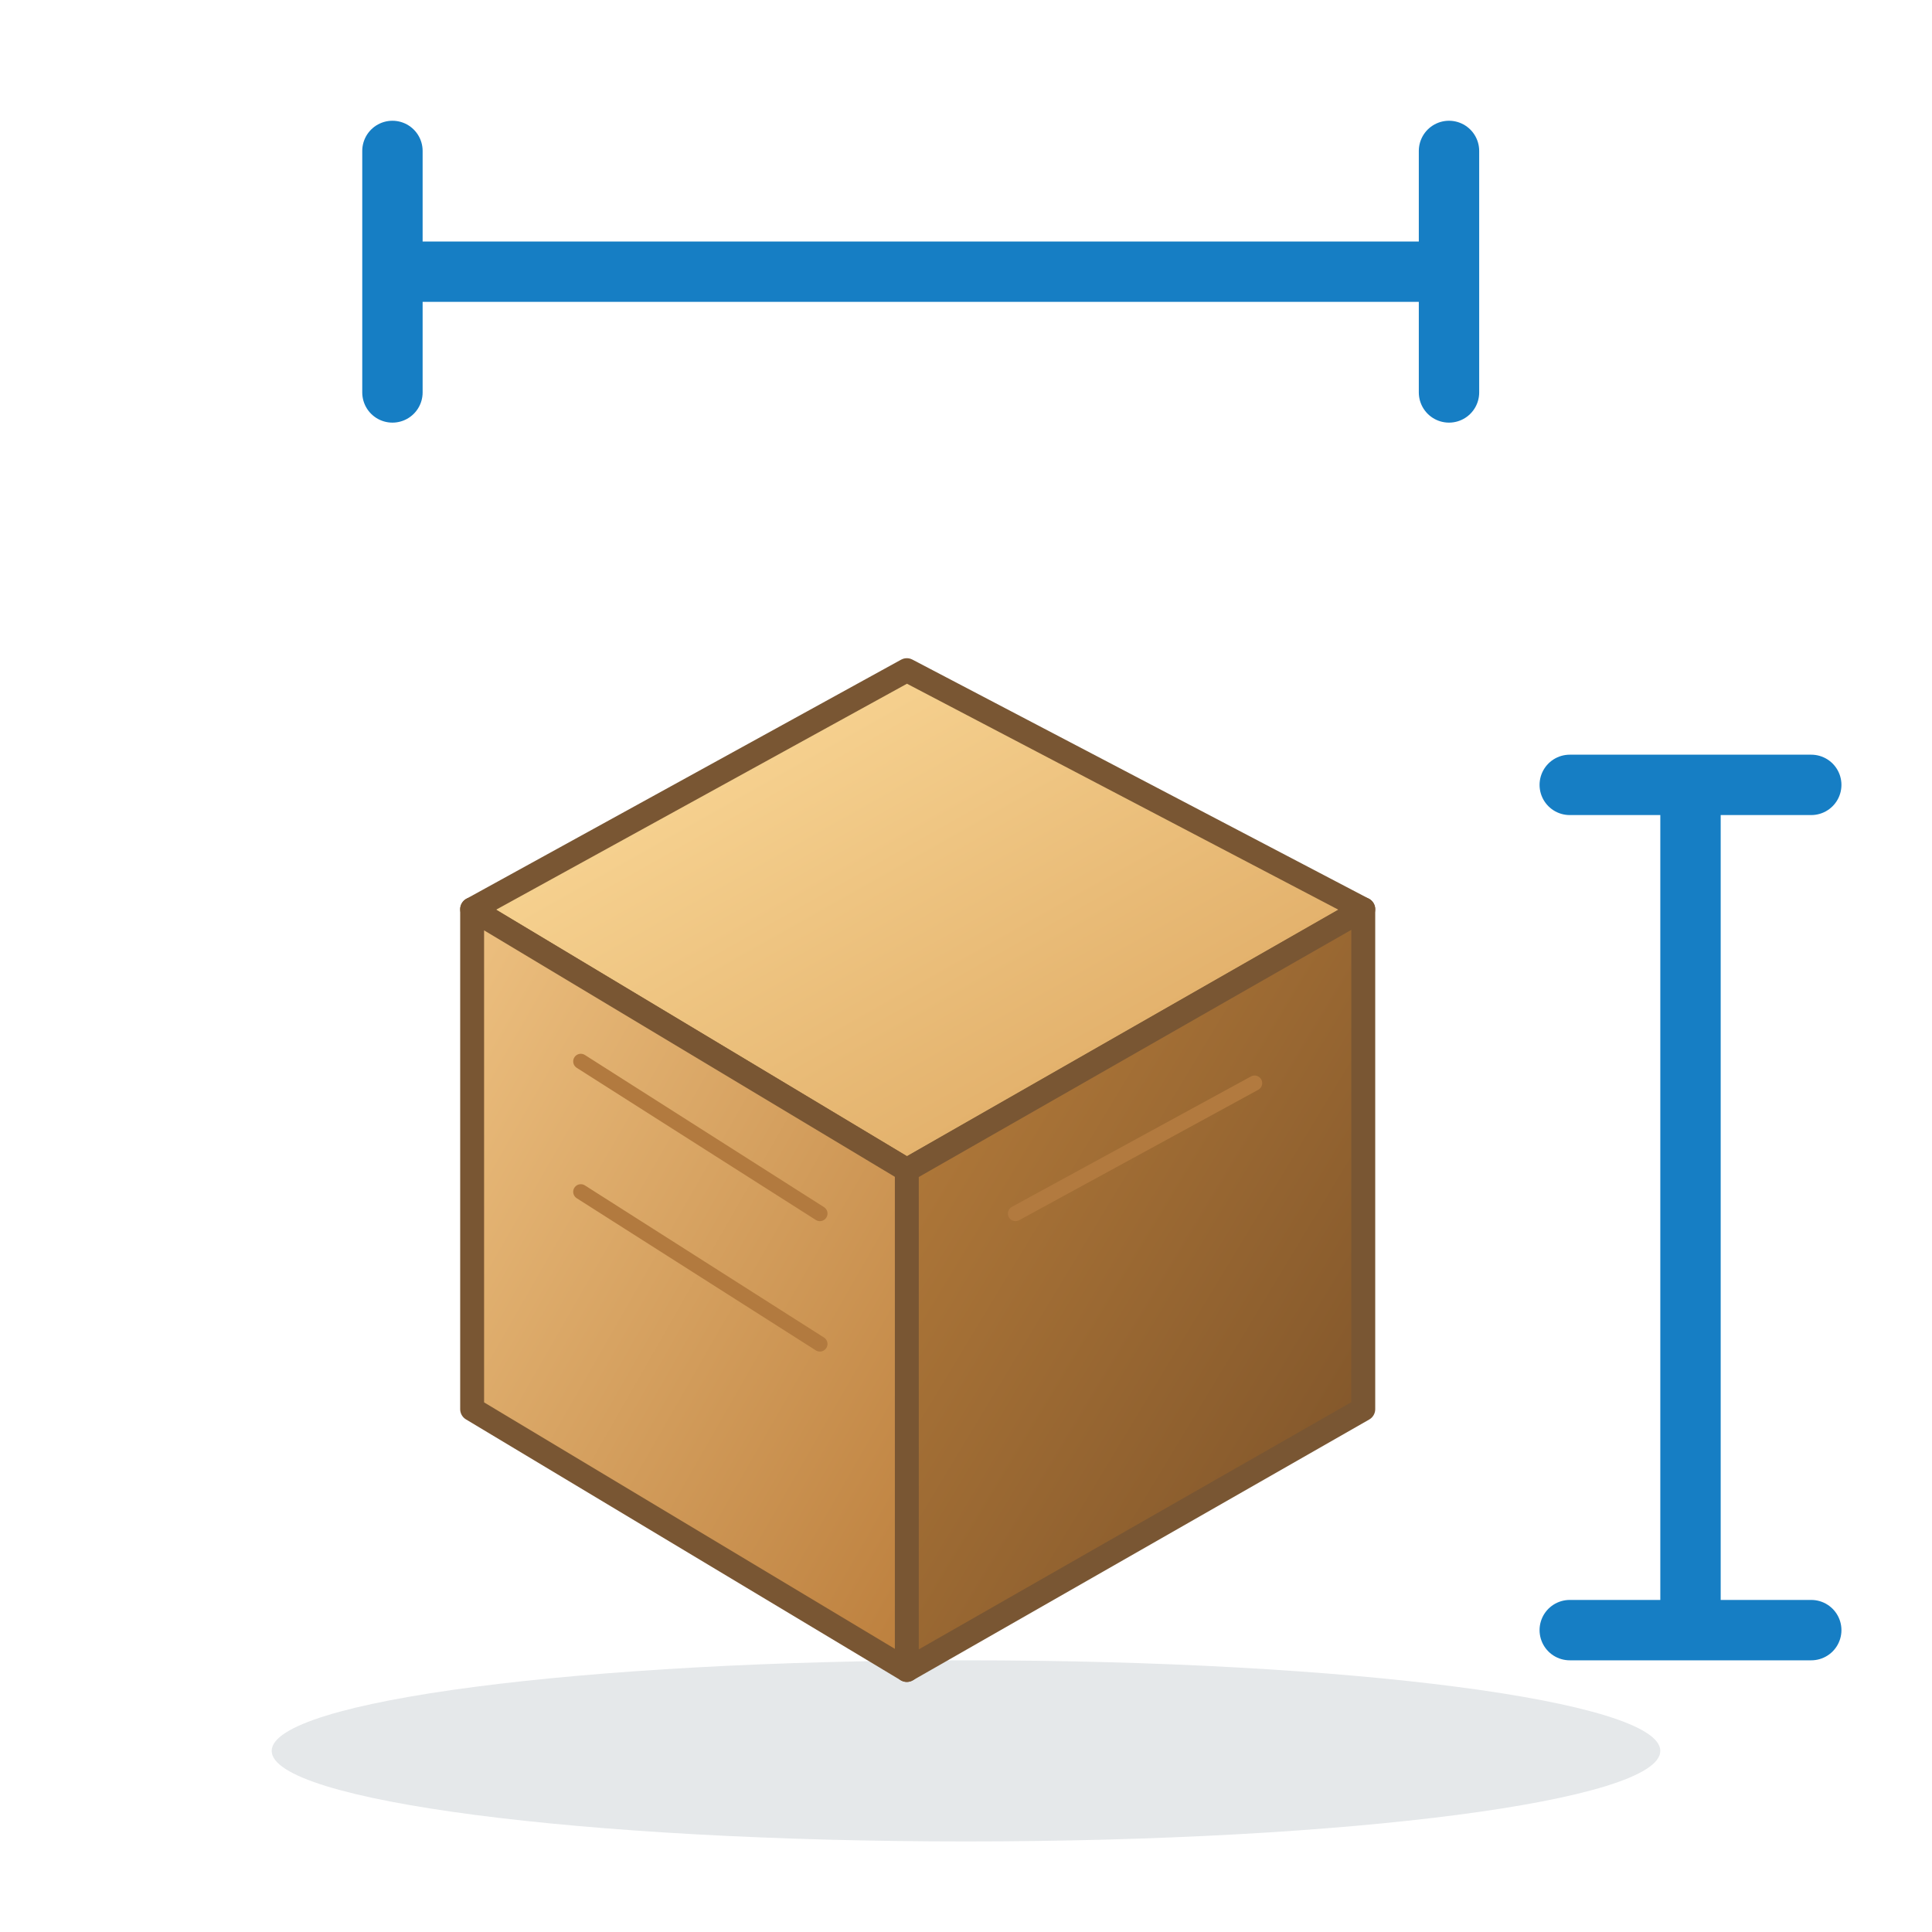
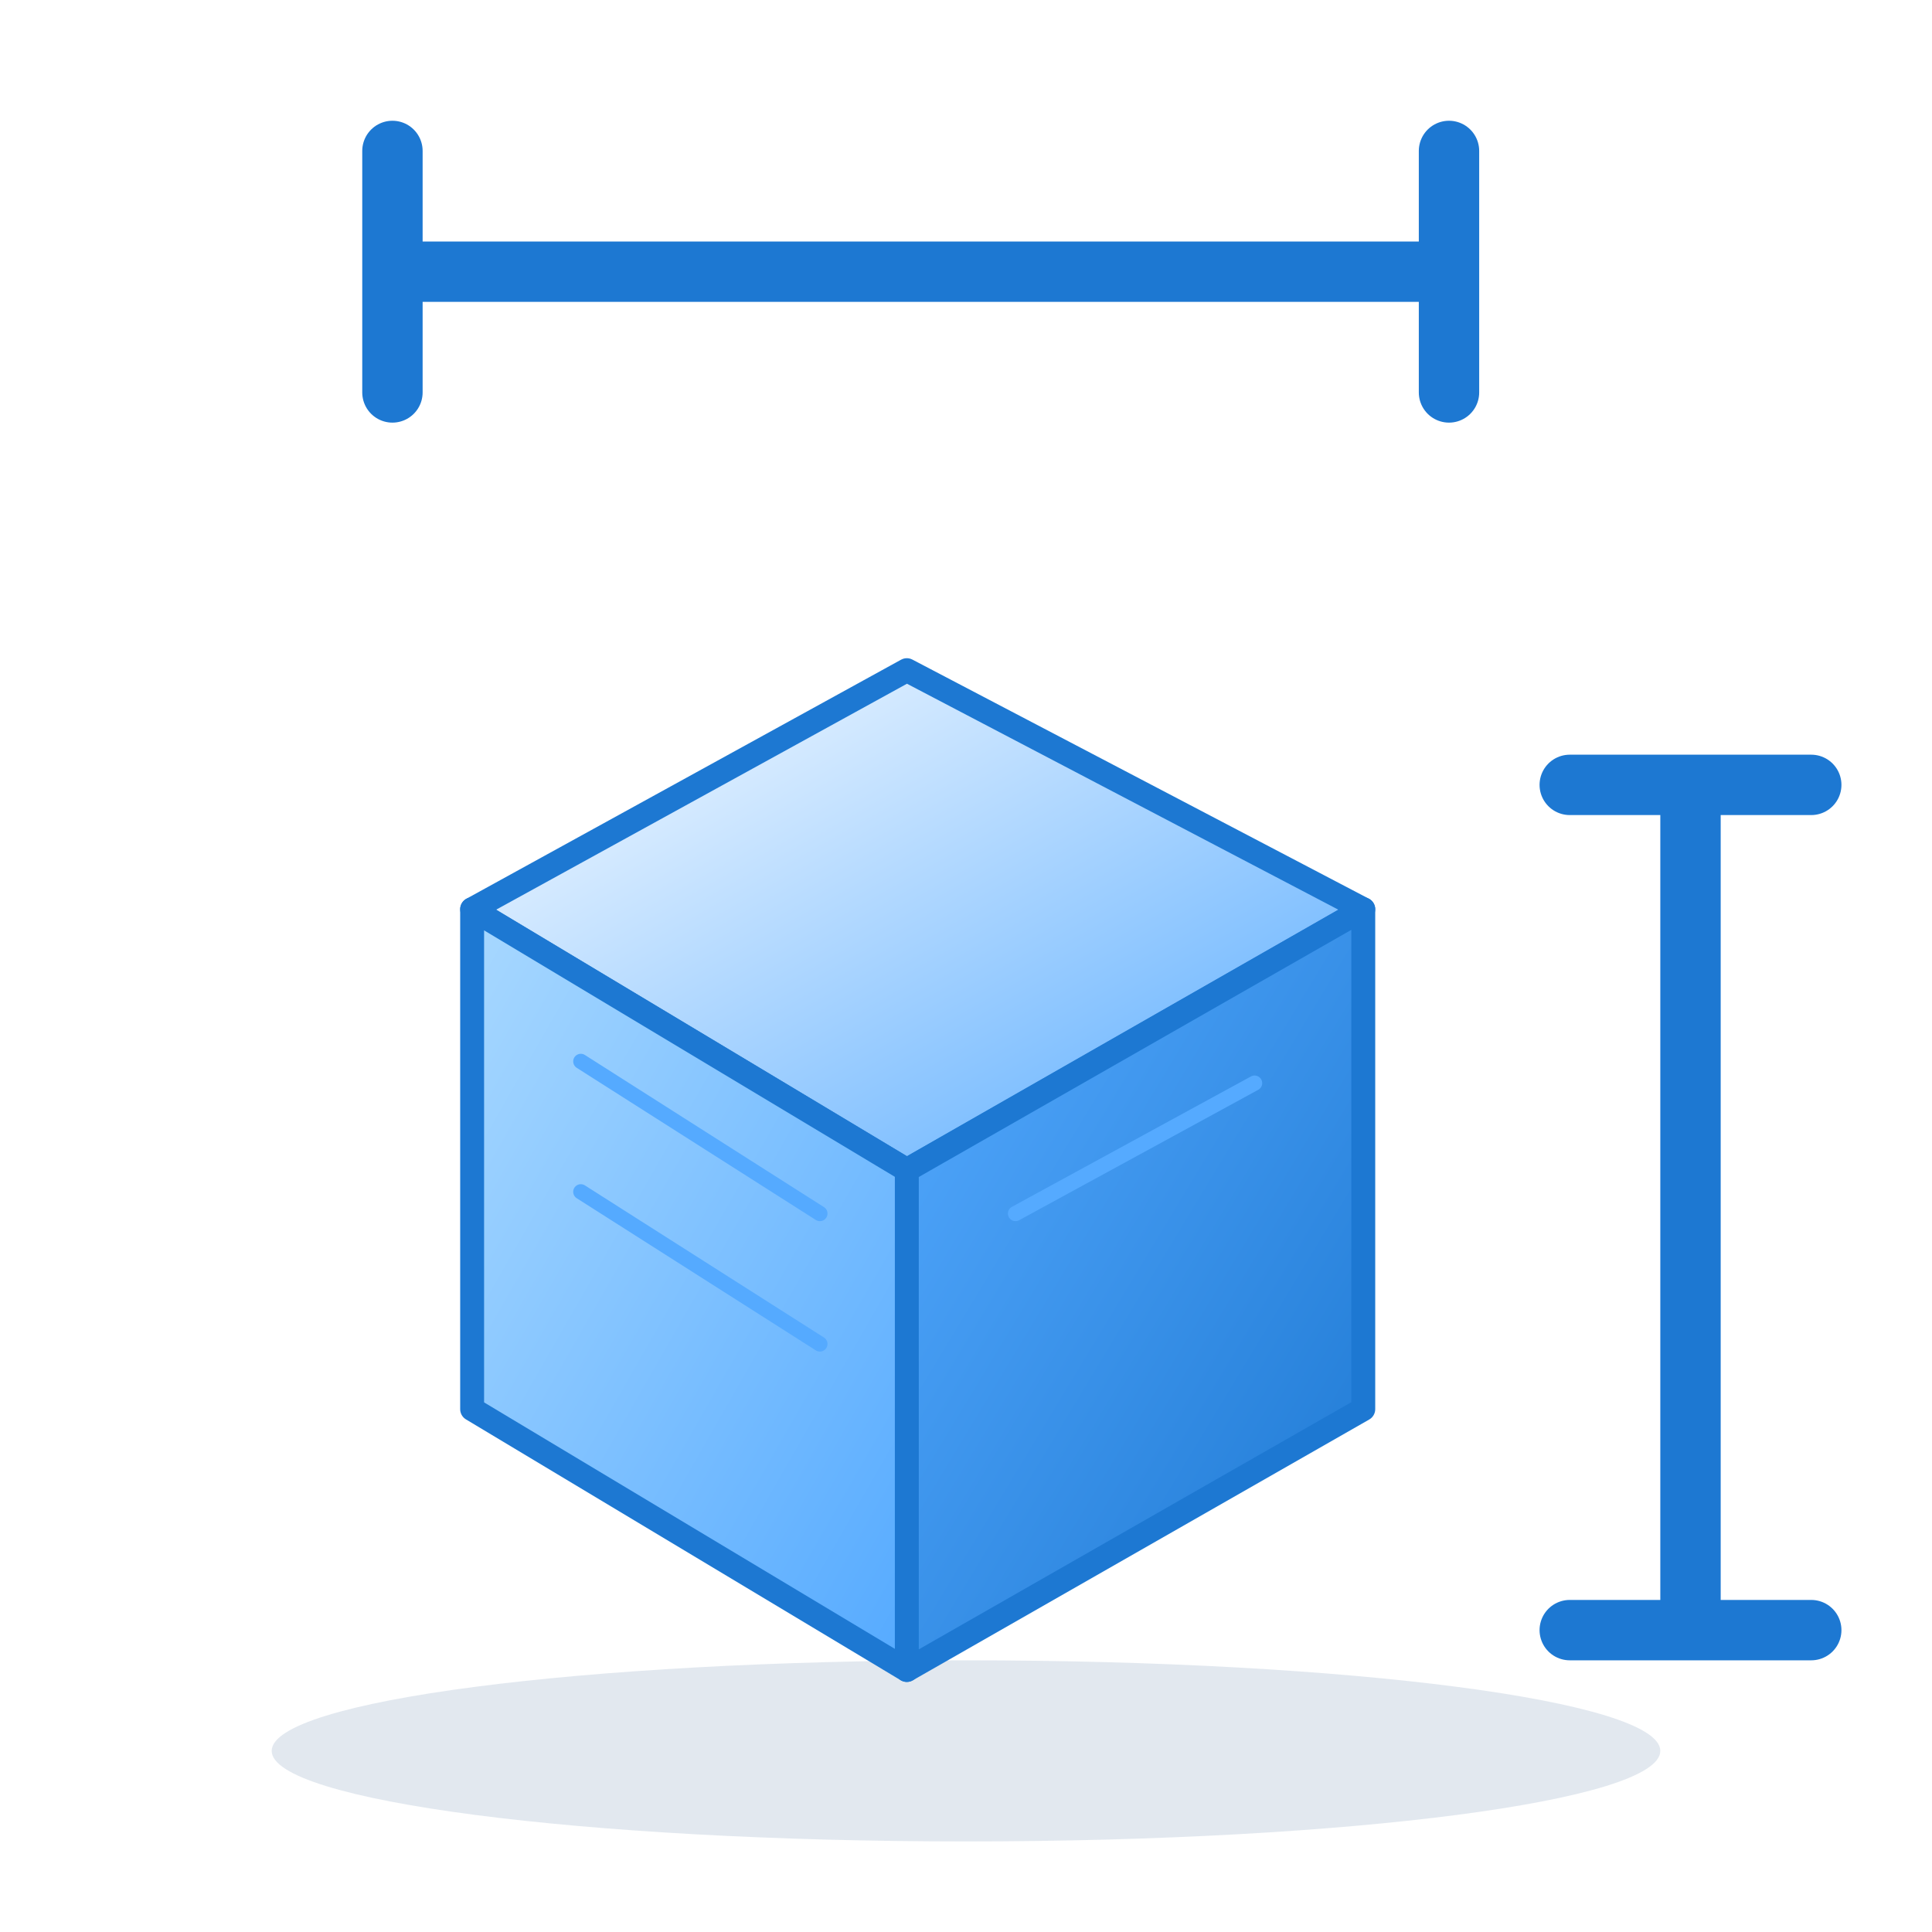
<svg xmlns="http://www.w3.org/2000/svg" width="64" height="64" viewBox="0 0 64 64">
  <defs>
    <linearGradient id="wood" x1="0" y1="0" x2="1" y2="1">
-       <stop stop-color="#EDC080" />
-       <stop offset="1" stop-color="#BC7F3D" />
+       <stop stop-color="#A8D8FF" />
+       <stop offset="1" stop-color="#55AAFF" />
    </linearGradient>
    <linearGradient id="top" x1="0" y1="0" x2="1" y2="1">
-       <stop stop-color="#FFE0A0" />
-       <stop offset="1" stop-color="#D9A15A" />
+       <stop stop-color="#FFFFFF" />
+       <stop offset="1" stop-color="#55AAFF" />
    </linearGradient>
    <linearGradient id="side" x1="0" y1="0" x2="1" y2="1">
-       <stop stop-color="#B97F3C" />
-       <stop offset="1" stop-color="#795028" />
+       <stop stop-color="#55AAFF" />
+       <stop offset="1" stop-color="#1D78D2" />
    </linearGradient>
    <linearGradient id="metal" x1="0" y1="0" x2="1" y2="1">
-       <stop stop-color="#E9F1F7" />
-       <stop offset="1" stop-color="#8B9EAD" />
+       <stop stop-color="#FFFFFF" />
+       <stop offset="1" stop-color="#55AAFF" />
    </linearGradient>
    <linearGradient id="blue" x1="0" y1="0" x2="1" y2="1">
-       <stop stop-color="#40BBF2" />
-       <stop offset="1" stop-color="#1555A4" />
+       <stop stop-color="#55AAFF" />
+       <stop offset="1" stop-color="#1D78D2" />
    </linearGradient>
    <linearGradient id="teal" x1="0" y1="0" x2="1" y2="1">
-       <stop stop-color="#59D2CE" />
-       <stop offset="1" stop-color="#178B99" />
+       <stop stop-color="#A8D8FF" />
+       <stop offset="1" stop-color="#55AAFF" />
    </linearGradient>
    <linearGradient id="purple" x1="0" y1="0" x2="1" y2="1">
-       <stop stop-color="#B5A0E6" />
-       <stop offset="1" stop-color="#7650B3" />
+       <stop stop-color="#55AAFF" />
+       <stop offset="1" stop-color="#1D78D2" />
    </linearGradient>
    <linearGradient id="paper" x1="0" y1="0" x2="1" y2="1">
      <stop stop-color="#FFFFFF" />
-       <stop offset="1" stop-color="#DFE5F2" />
+       <stop offset="1" stop-color="#FFFFFF" />
    </linearGradient>
  </defs>
-   <ellipse cx="32" cy="58" rx="23" ry="3" fill="#20384B" opacity=".12" />
-   <g stroke="#435C70" stroke-width="1.7" stroke-linecap="round" stroke-linejoin="round">
+   <ellipse cx="32" cy="58" rx="23" ry="3" fill="#0A3D7A" opacity=".12" />
+   <g stroke="#1D78D2" stroke-width="1.7" stroke-linecap="round" stroke-linejoin="round">
    <g transform="translate(7 15) scale(.72)">
      <g transform="translate(0 0)">
-         <path d="M12 21L32 10 53 21 32 33Z" fill="url(#top)" stroke="#795633" stroke-width="1.1" stroke-linejoin="round" />
-         <path d="M12 21L32 33V56L12 44Z" fill="url(#wood)" stroke="#795633" stroke-width="1.1" stroke-linejoin="round" />
-         <path d="M32 33L53 21V44L32 56Z" fill="url(#side)" stroke="#795633" stroke-width="1.1" stroke-linejoin="round" />
-         <path d="M17 28L28 35M17 34L28 41M37 35L48 29" fill="none" stroke="#B27A3F" stroke-width="0.7" stroke-linejoin="round" />
+         <path d="M12 21L32 10 53 21 32 33Z" fill="url(#top)" stroke="#1D78D2" stroke-width="1.1" stroke-linejoin="round" />
+         <path d="M12 21L32 33V56L12 44Z" fill="url(#wood)" stroke="#1D78D2" stroke-width="1.1" stroke-linejoin="round" />
+         <path d="M32 33L53 21V44L32 56Z" fill="url(#side)" stroke="#1D78D2" stroke-width="1.1" stroke-linejoin="round" />
+         <path d="M17 28L28 35M17 34L28 41M37 35L48 29" fill="none" stroke="#55AAFF" stroke-width="0.7" stroke-linejoin="round" />
      </g>
    </g>
-     <path d="M13 9H48M13 5V13M48 5V13M56 26V54M52 26H60M52 54H60" fill="none" stroke="#167EC4" stroke-width="2" stroke-linejoin="round" />
+     <path d="M13 9H48M13 5V13M48 5V13M56 26V54M52 26H60M52 54H60" fill="none" stroke="#1D78D2" stroke-width="2" stroke-linejoin="round" />
  </g>
</svg>
